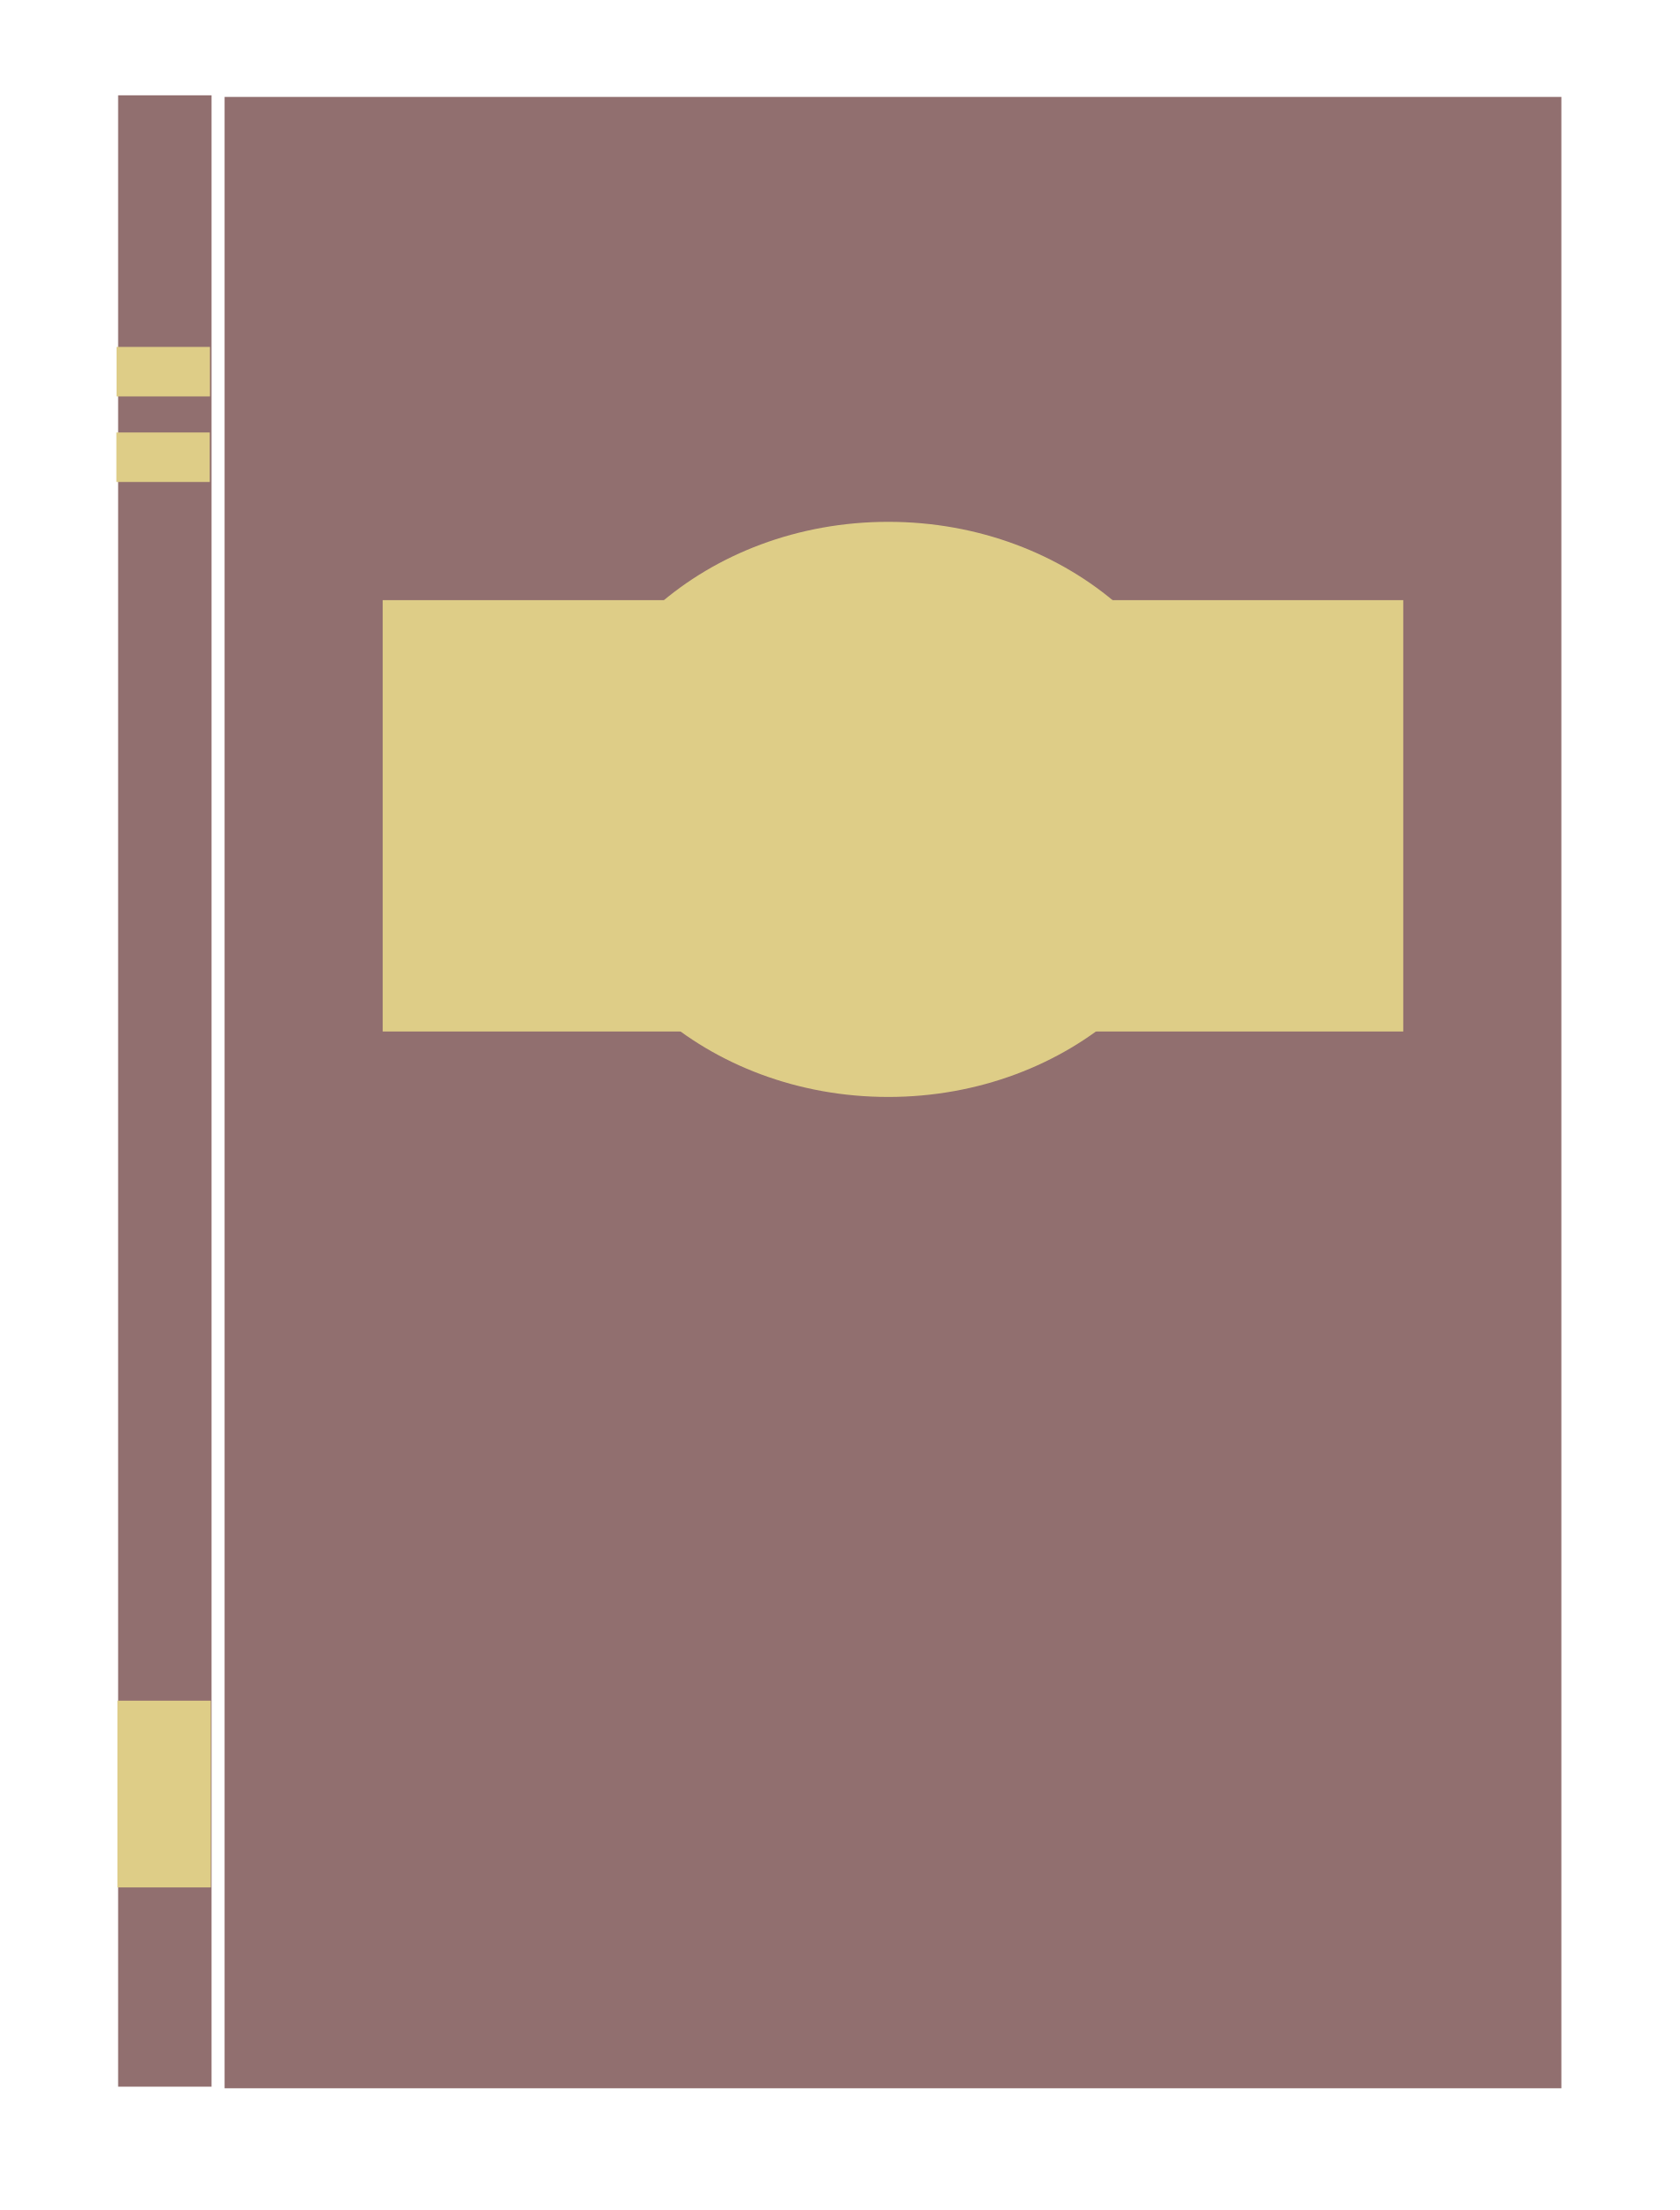
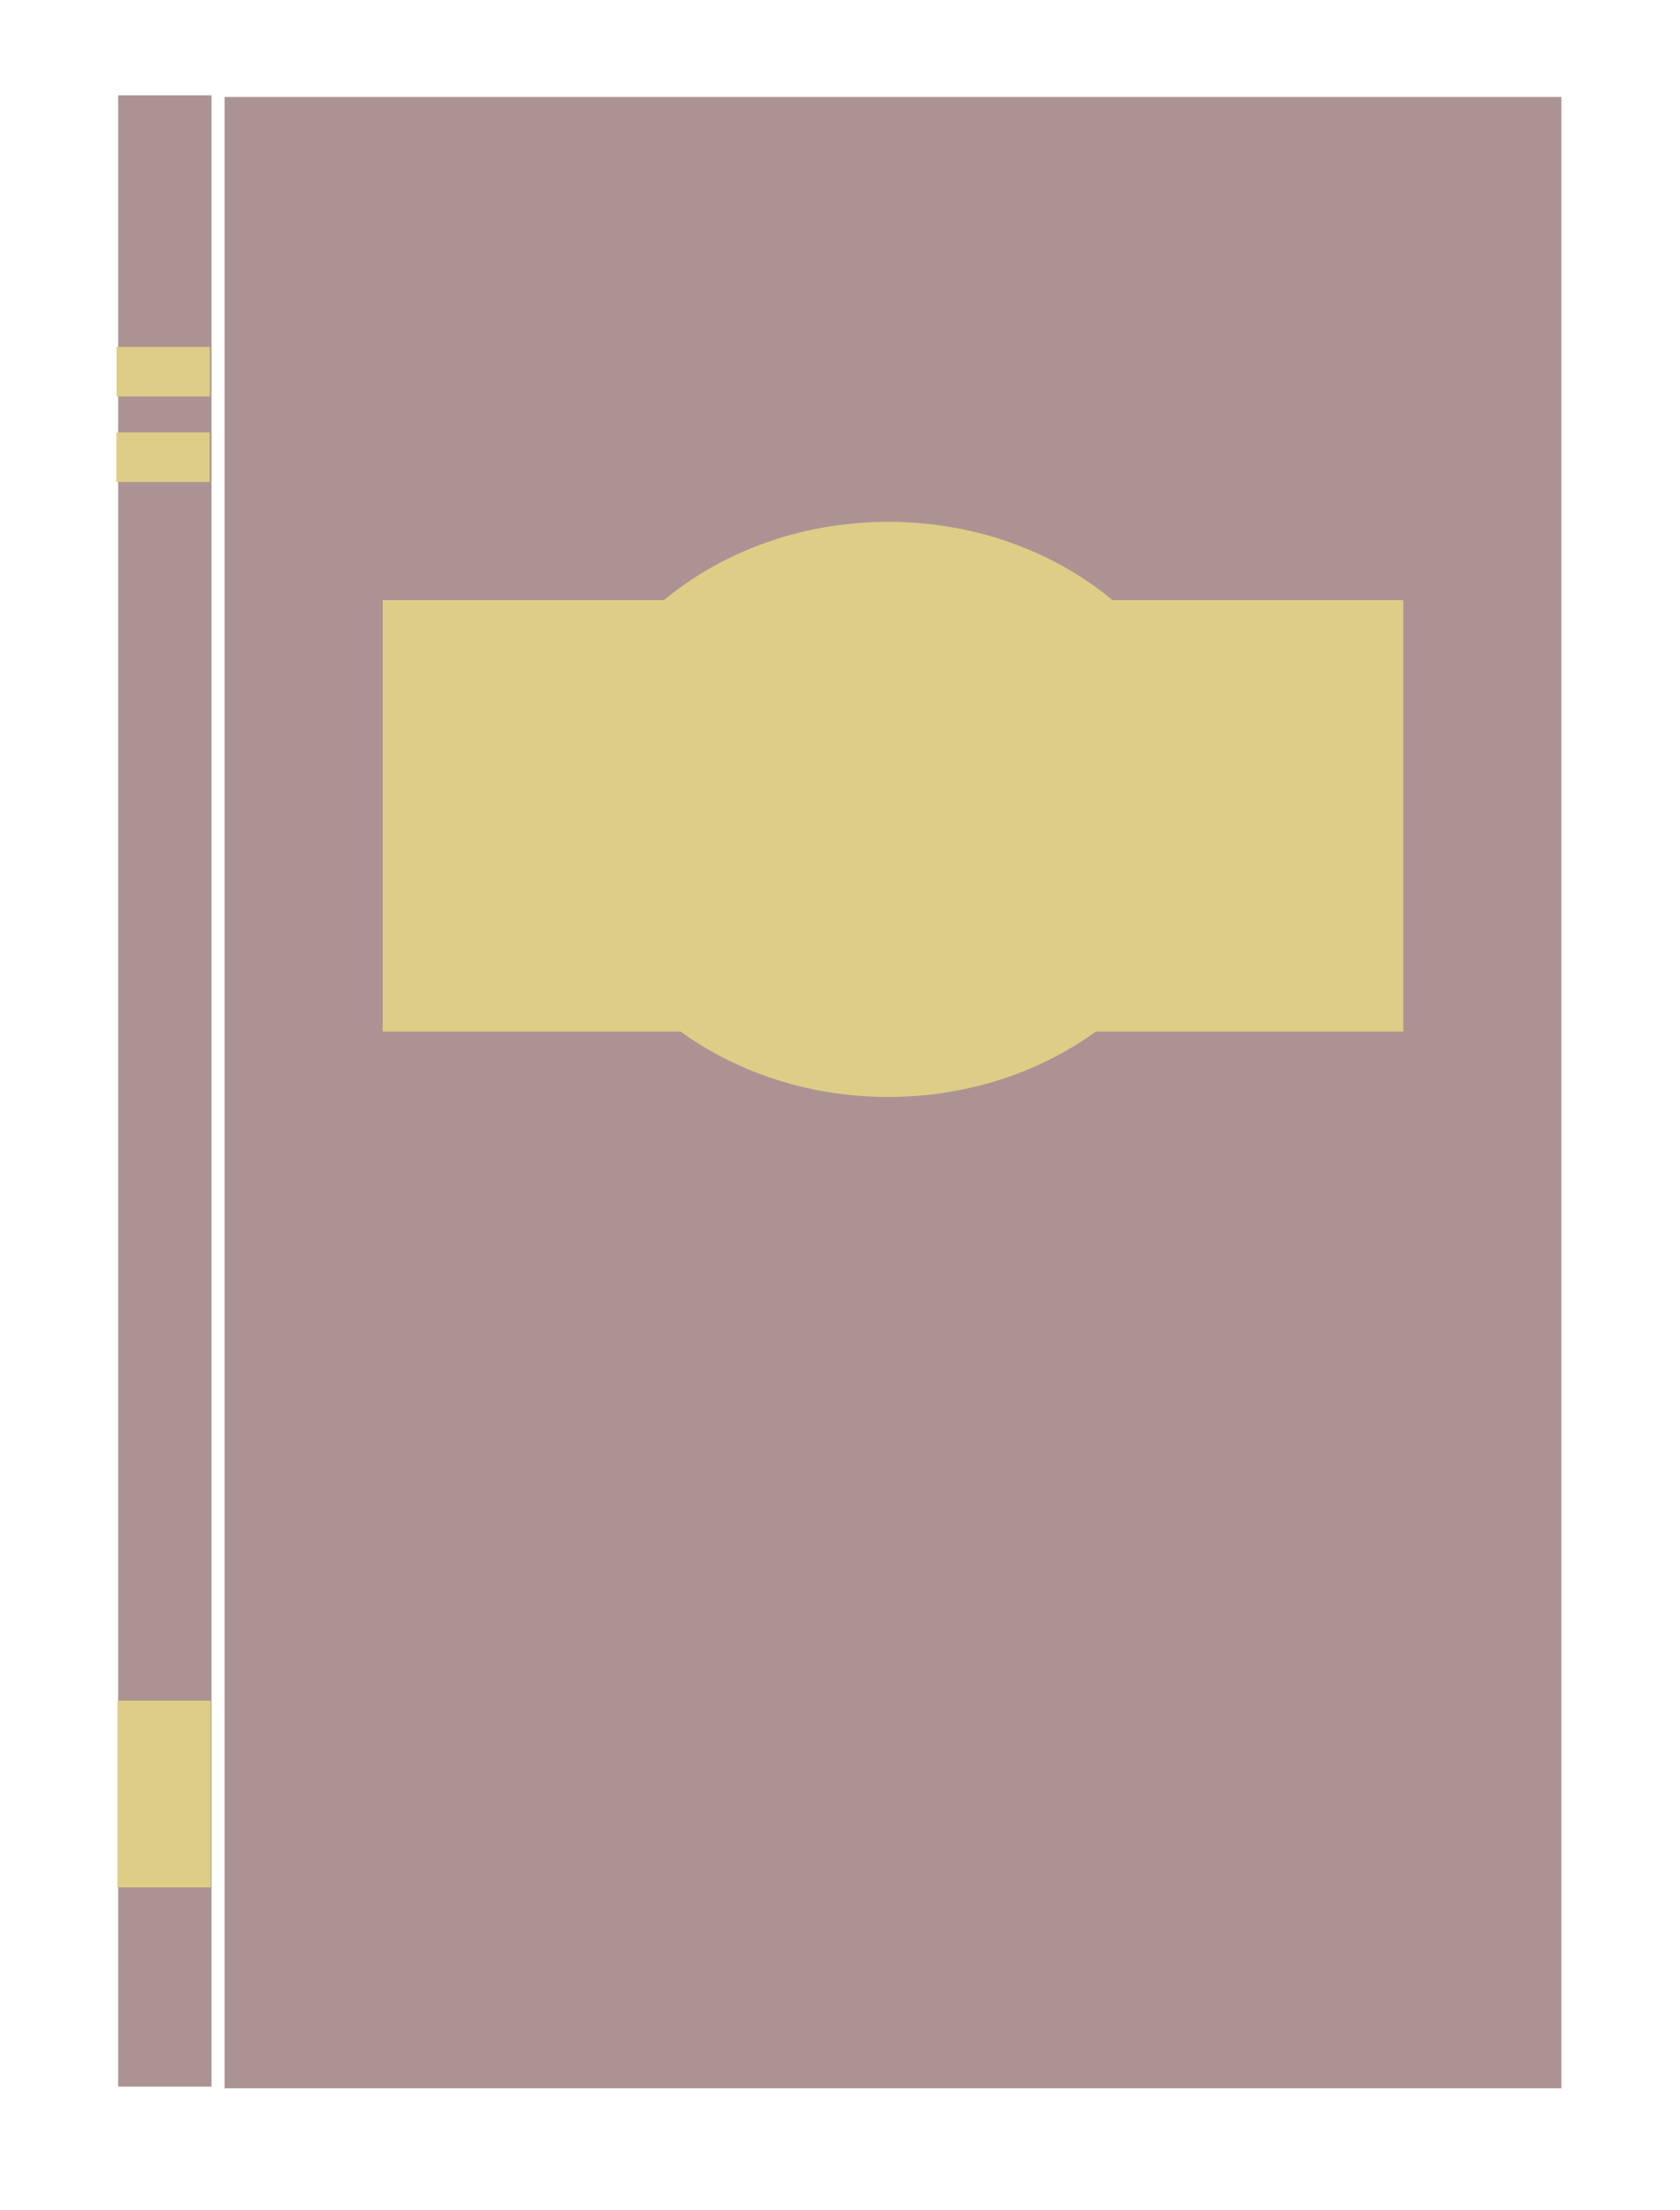
<svg xmlns="http://www.w3.org/2000/svg" width="163.112mm" height="214.575mm" viewBox="0 0 163.112 214.575" version="1.1" id="svg1">
  <defs id="defs1" />
  <g id="layer1" transform="translate(213.0661,-44.33592)">
-     <rect style="fill:#916f6f;stroke-width:0.265" id="rect19" width="129.828" height="193.347" x="-191.253" y="53.746" />
-     <rect style="fill:#916f6f;stroke-width:0.07" id="rect19-3" width="9.074" height="193.347" x="-201.594" y="53.59" />
+     <rect style="fill:#ac9393;stroke-width:0.265" id="rect19" width="129.828" height="193.347" x="-191.253" y="53.746" />
+     <rect style="fill:#ac9393;stroke-width:0.07" id="rect19-3" width="9.074" height="193.347" x="-201.594" y="53.59" />
    <rect style="fill:#decd87;stroke-width:0.021" id="rect19-3-9" width="9.074" height="18.132" x="-201.664" y="209.459" />
    <rect style="fill:#decd87;stroke-width:0.011" id="rect19-3-9-3" width="9.074" height="4.806" x="-201.748" y="78.02" />
    <rect style="fill:#decd87;stroke-width:0.011" id="rect19-3-9-3-8" width="9.074" height="4.806" x="-201.766" y="86.327" />
    <rect style="fill:#decd87;stroke-width:0.265" id="rect20" width="99.116" height="41.88" x="-175.897" y="102.606" />
    <ellipse style="fill:#decd87;stroke-width:0.252" id="path21" cx="-126.799" cy="122.922" rx="31.759" ry="27.92" />
  </g>
</svg>
